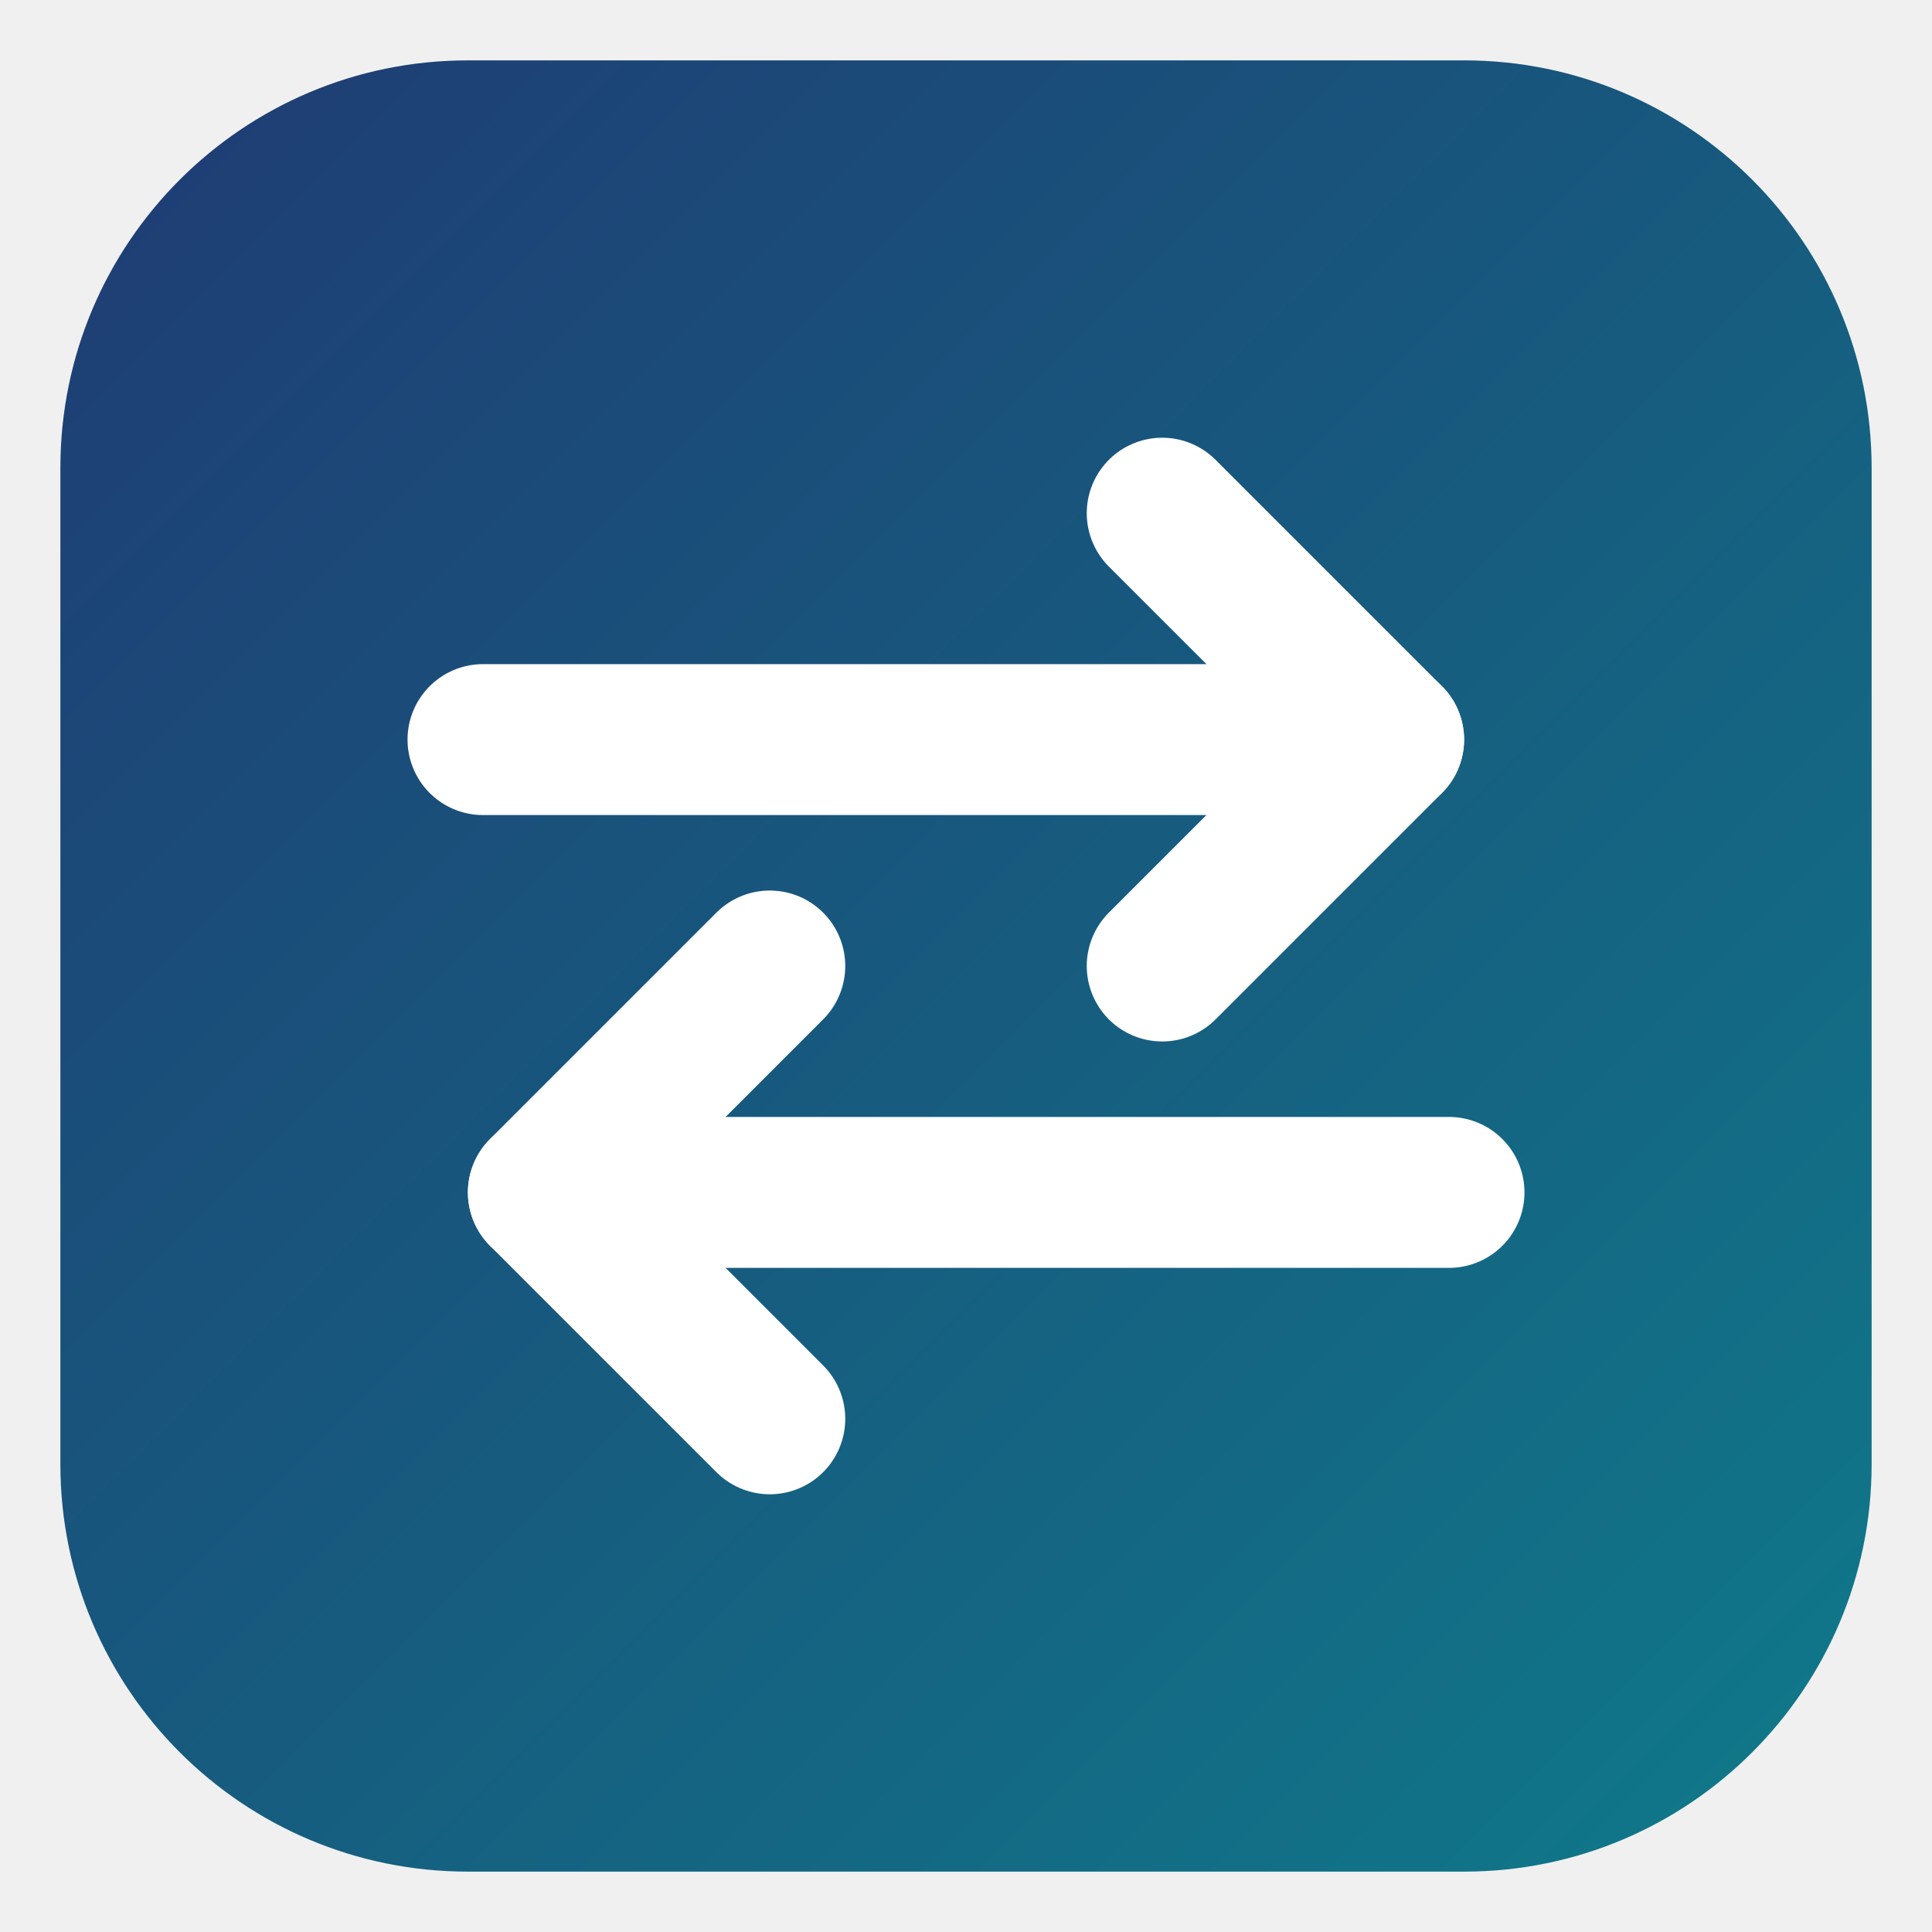
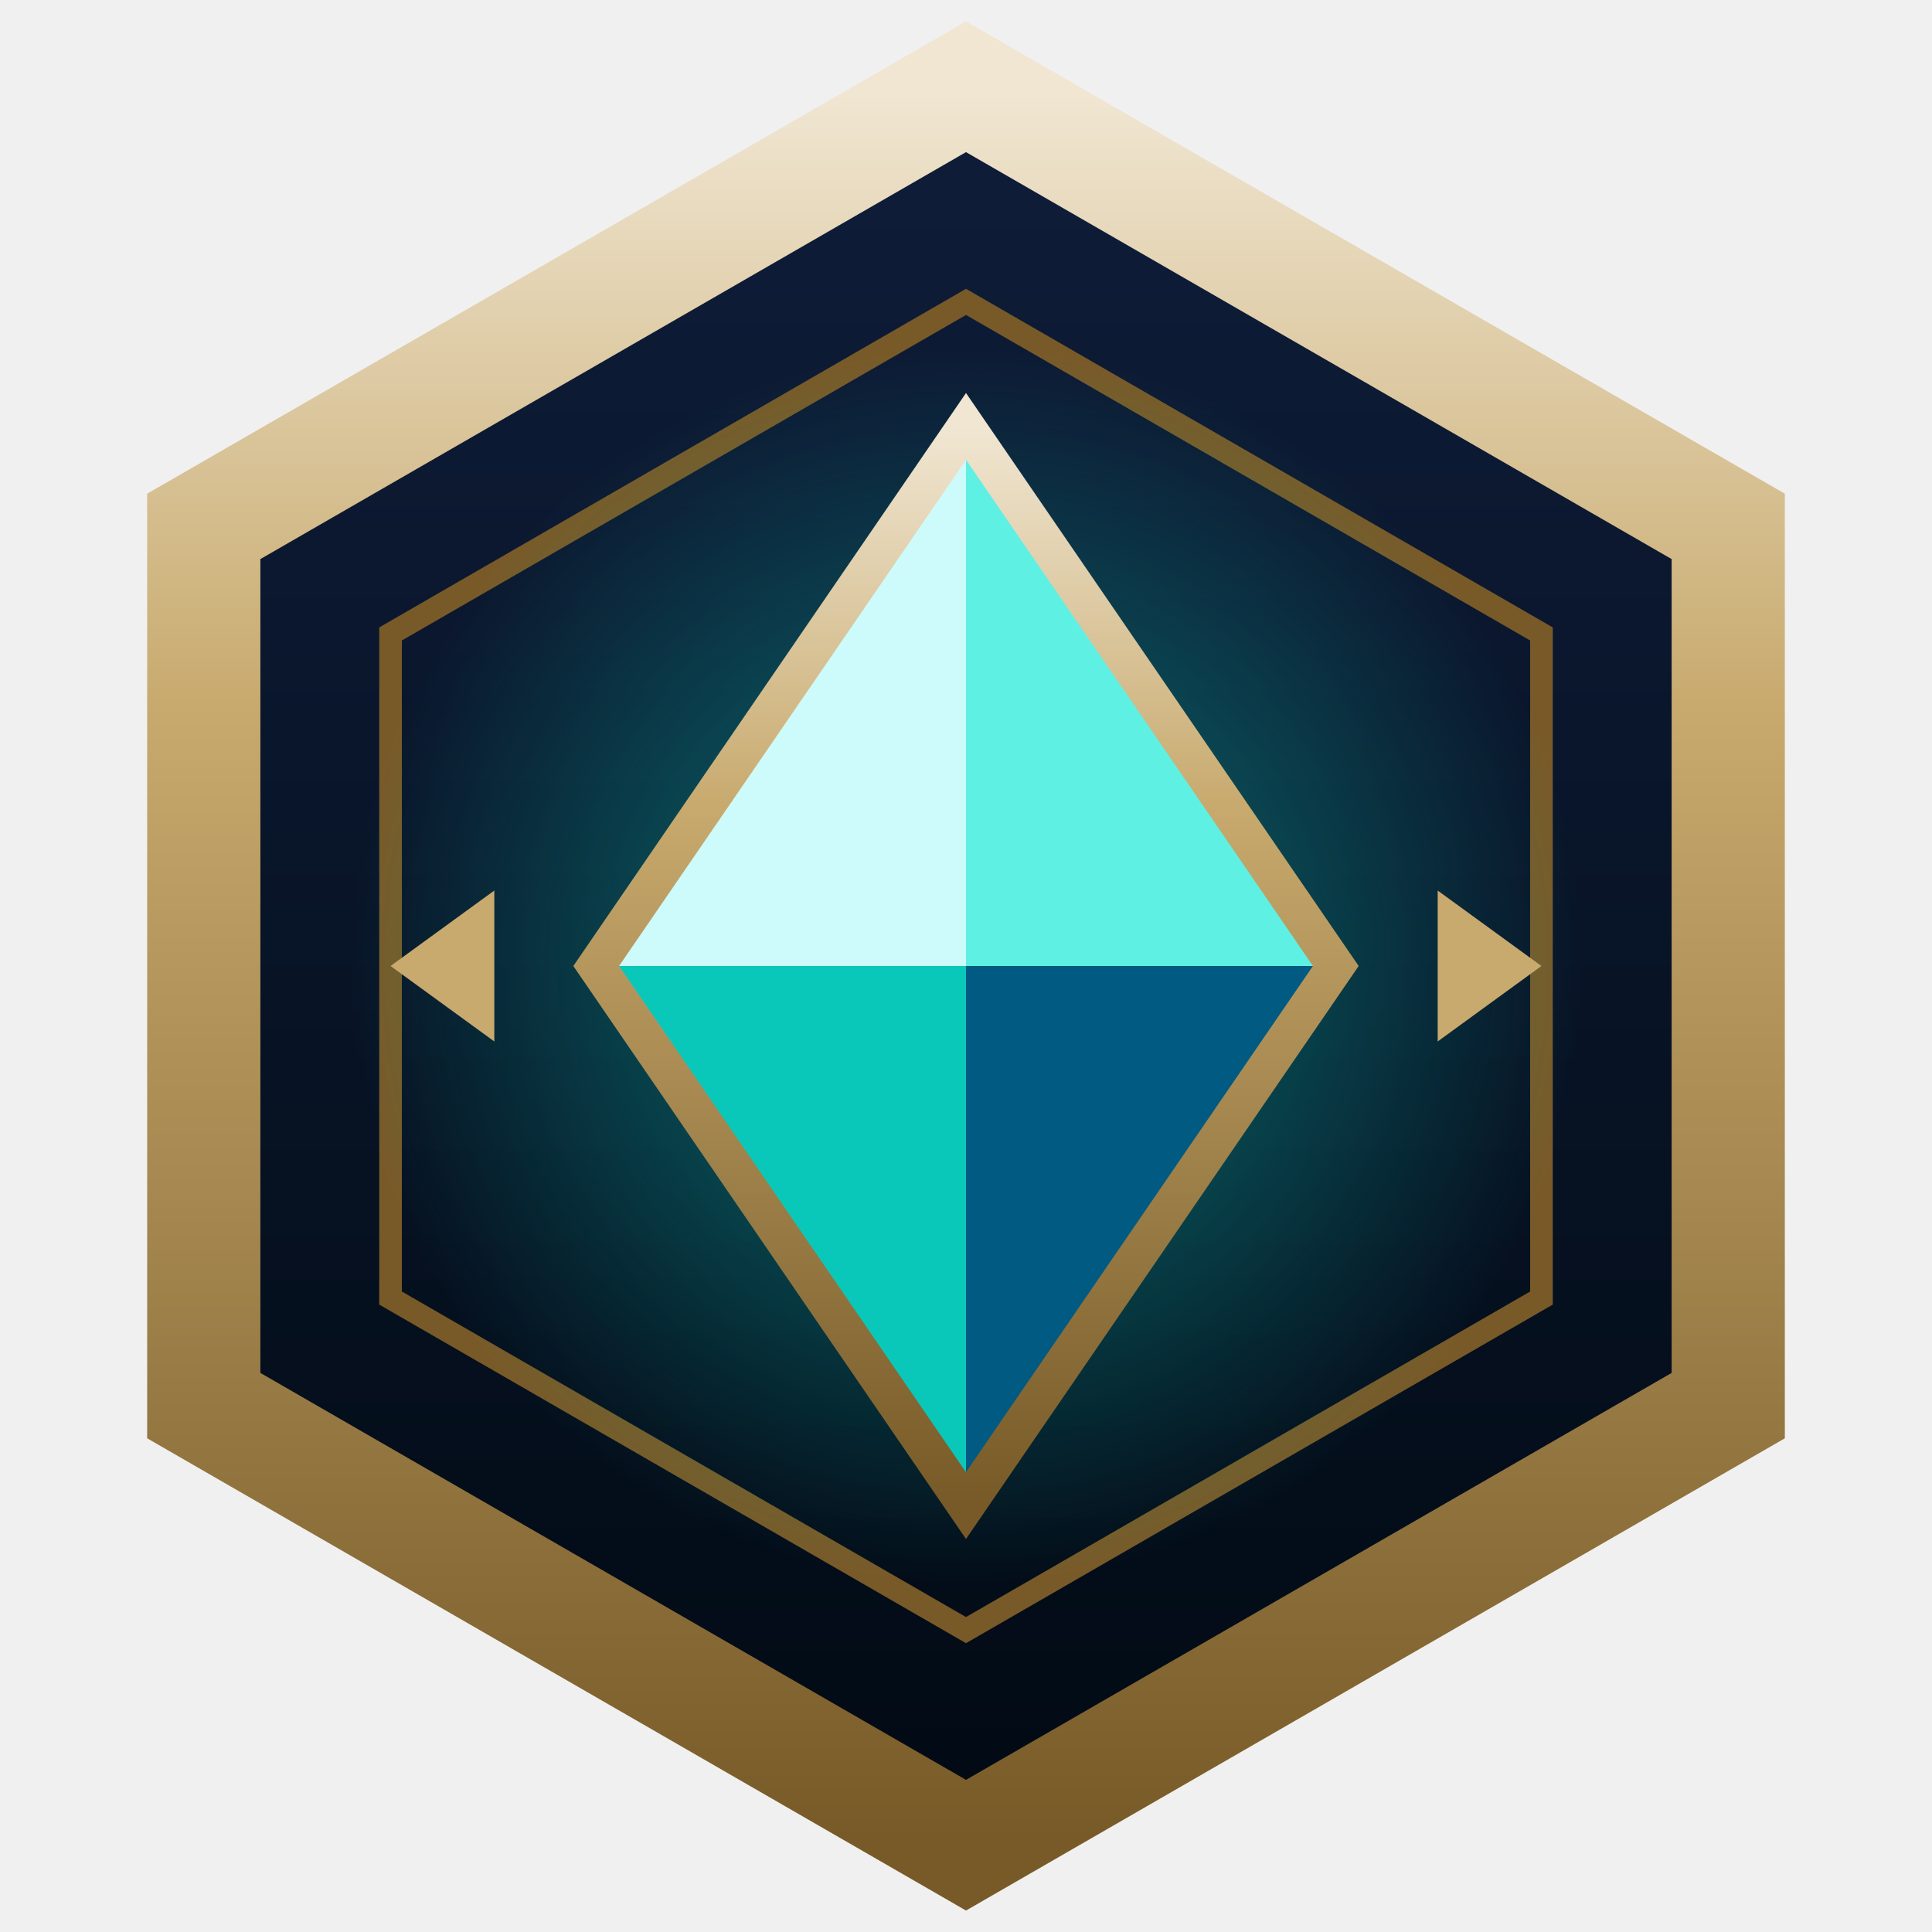
- <svg xmlns="http://www.w3.org/2000/svg" viewBox="0 0 512 512">
+ <svg xmlns="http://www.w3.org/2000/svg" width="1024" height="1024" viewBox="0 0 1024 1024">
  <defs>
-     <linearGradient id="bg" x1="0" y1="0" x2="1" y2="1">
-       <stop offset="0" stop-color="#1f3b73" />
-       <stop offset="1" stop-color="#0f7a8a" />
+     <linearGradient id="bg" x1="0" y1="0" x2="0" y2="1">
+       <stop offset="0" stop-color="#0f1d3a" />
+       <stop offset="1" stop-color="#010a13" />
    </linearGradient>
+     <linearGradient id="frame" x1="0" y1="0" x2="0" y2="1">
+       <stop offset="0" stop-color="#f0e6d2" />
+       <stop offset="0.35" stop-color="#c8aa6e" />
+       <stop offset="1" stop-color="#785a28" />
+     </linearGradient>
+     <radialGradient id="glow" cx="0.5" cy="0.5" r="0.5">
+       <stop offset="0" stop-color="#0ac8b9" stop-opacity="0.55" />
+       <stop offset="1" stop-color="#0ac8b9" stop-opacity="0" />
+     </radialGradient>
  </defs>
-   <rect x="16" y="16" width="480" height="480" rx="108" fill="url(#bg)" />
-   <g fill="none" stroke="#ffffff" stroke-width="40" stroke-linecap="round" stroke-linejoin="round">
-     <path d="M128 196 H368" />
-     <path d="M308 136 L368 196 L308 256" />
-     <path d="M384 316 H144" />
-     <path d="M204 256 L144 316 L204 376" />
-   </g>
+   <path d="M512 46L916 279V745L512 978L108 745V279Z" fill="url(#bg)" stroke="url(#frame)" stroke-width="60" stroke-linejoin="miter" />
+   <path d="M512 160L817 336V688L512 864L207 688V336Z" fill="none" stroke="#785a28" stroke-width="12" />
+   <circle cx="512" cy="512" r="330" fill="url(#glow)" />
+   <path d="M512 226L512 512L316 512Z" fill="#cdfafa" />
+   <path d="M512 226L708 512L512 512Z" fill="#5ff0e4" />
+   <path d="M316 512L512 512L512 798Z" fill="#0ac8b9" />
+   <path d="M708 512L512 798L512 512Z" fill="#005a82" />
+   <path d="M512 226L708 512L512 798L316 512Z" fill="none" stroke="url(#frame)" stroke-width="20" stroke-linejoin="miter" />
+   <path d="M207 512L262 472V552Z" fill="#c8aa6e" />
+   <path d="M817 512L762 472V552Z" fill="#c8aa6e" />
</svg>
